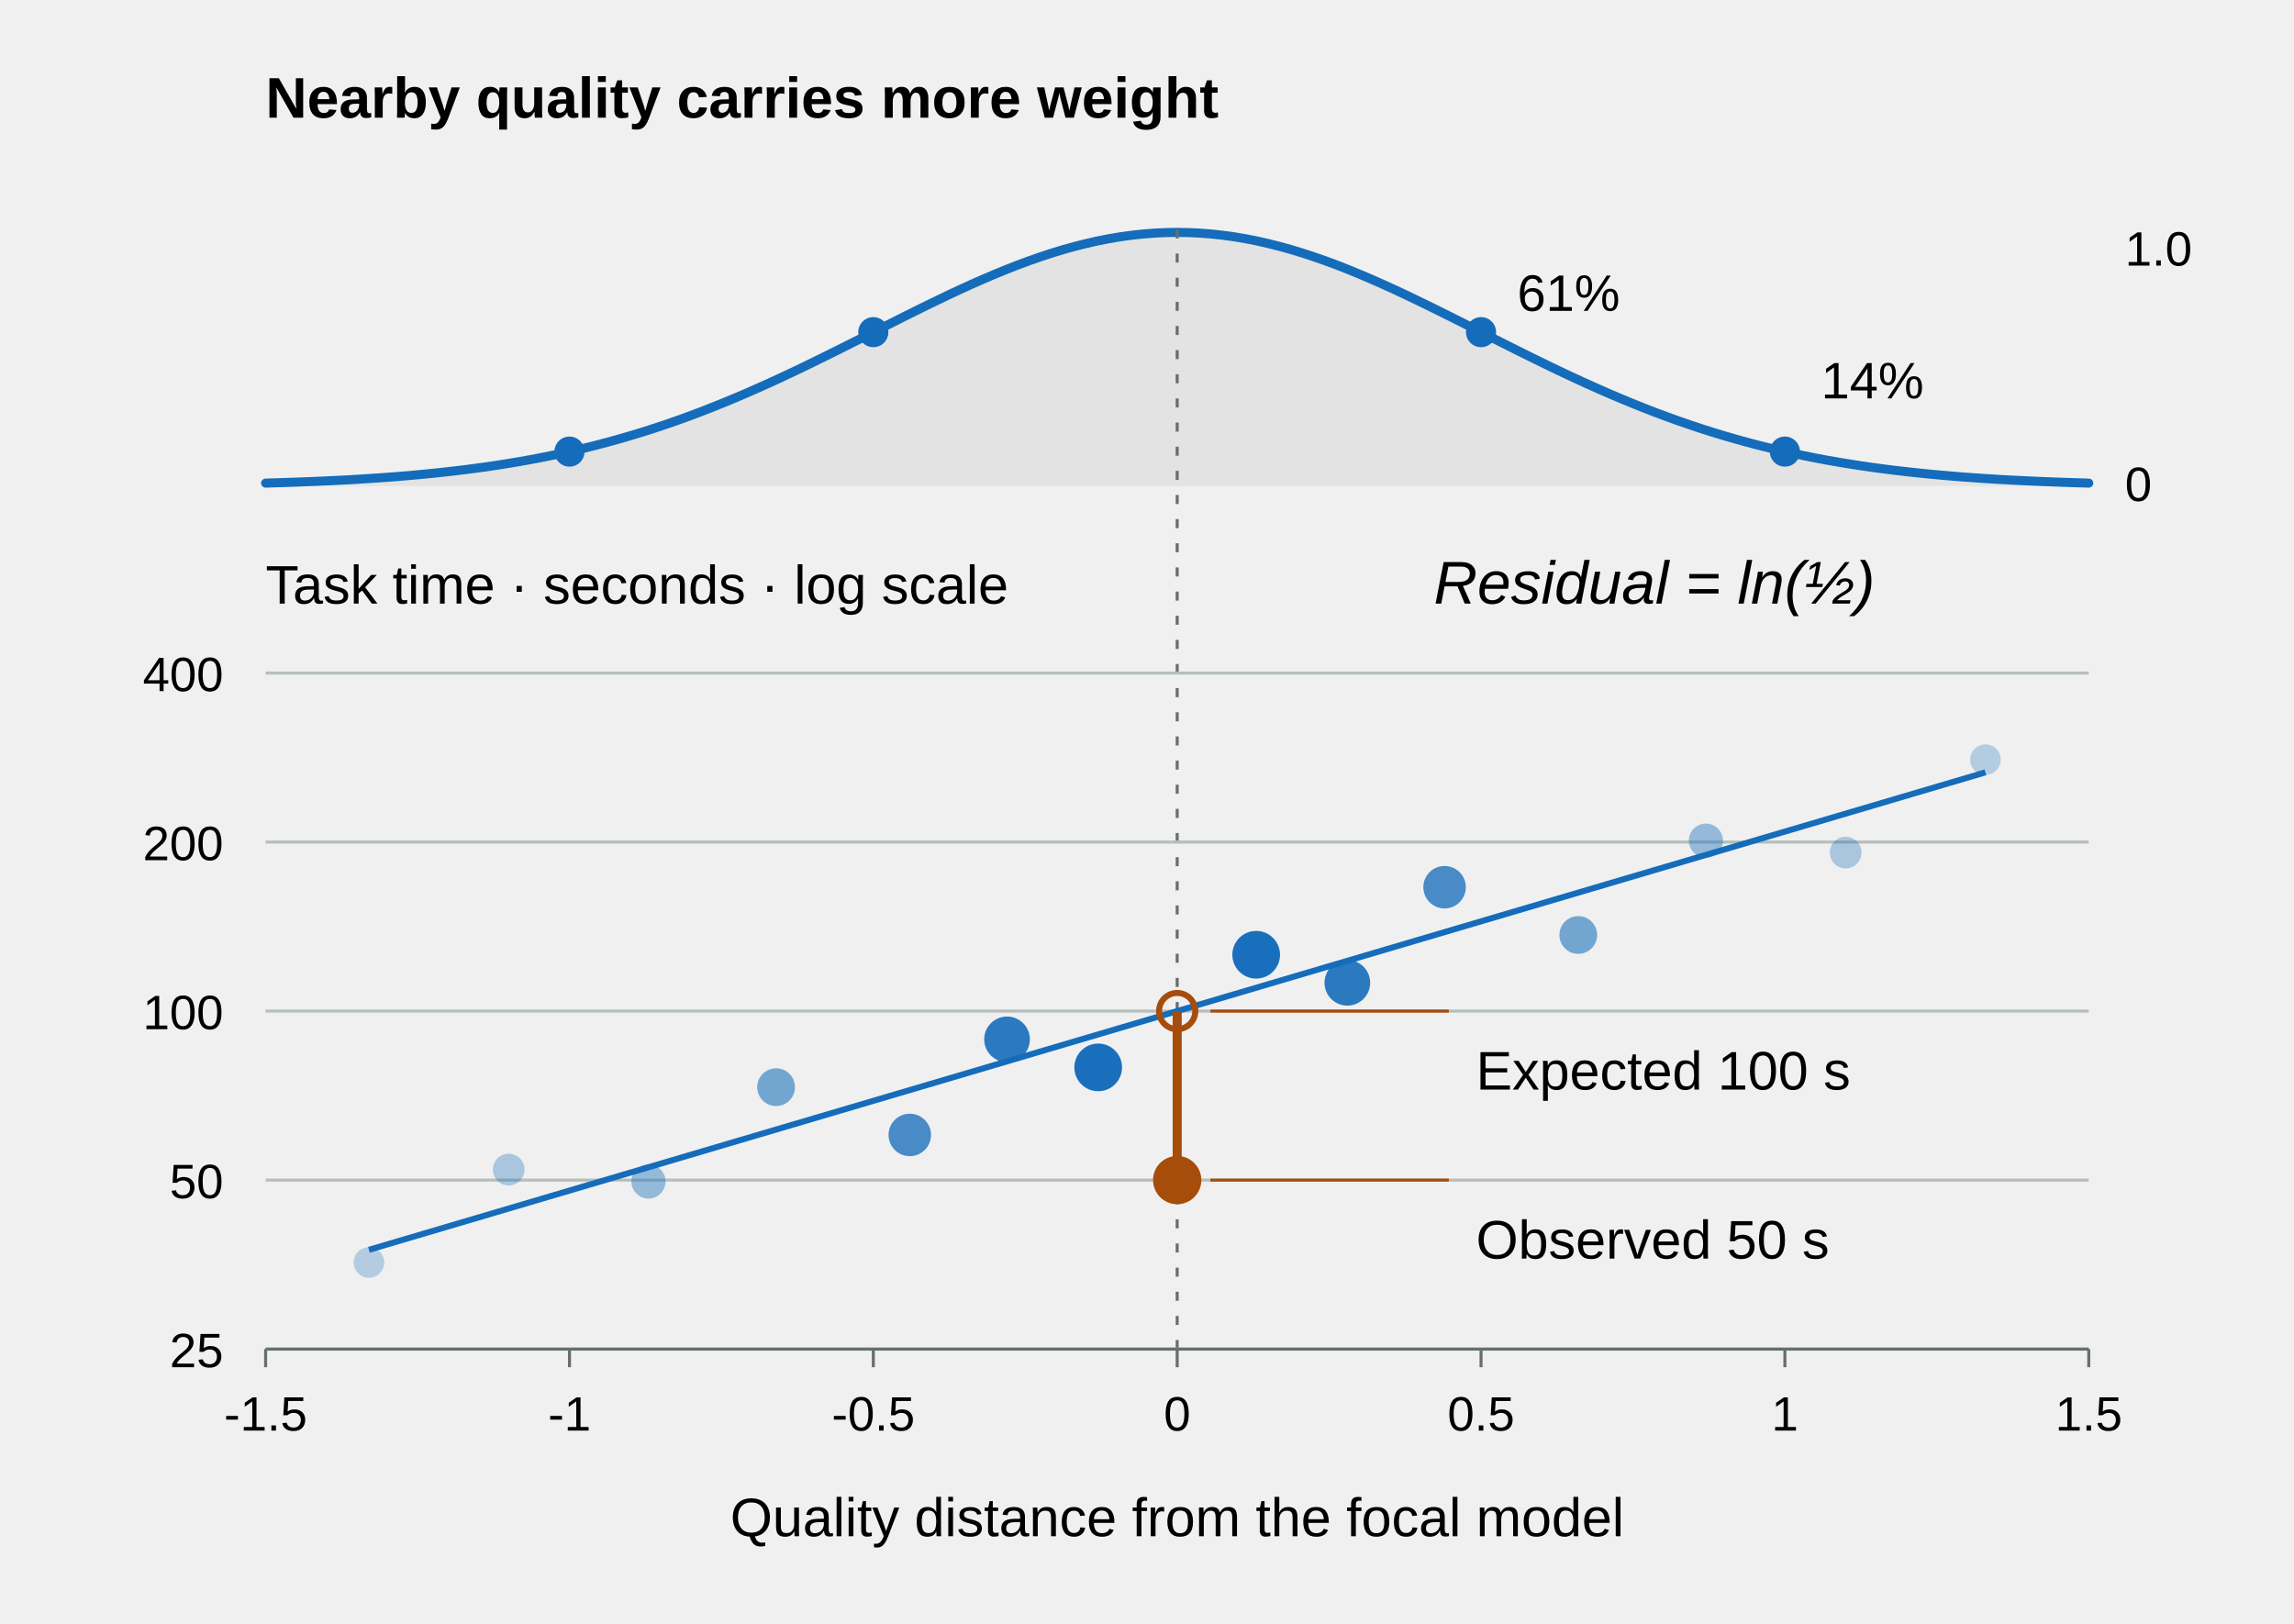
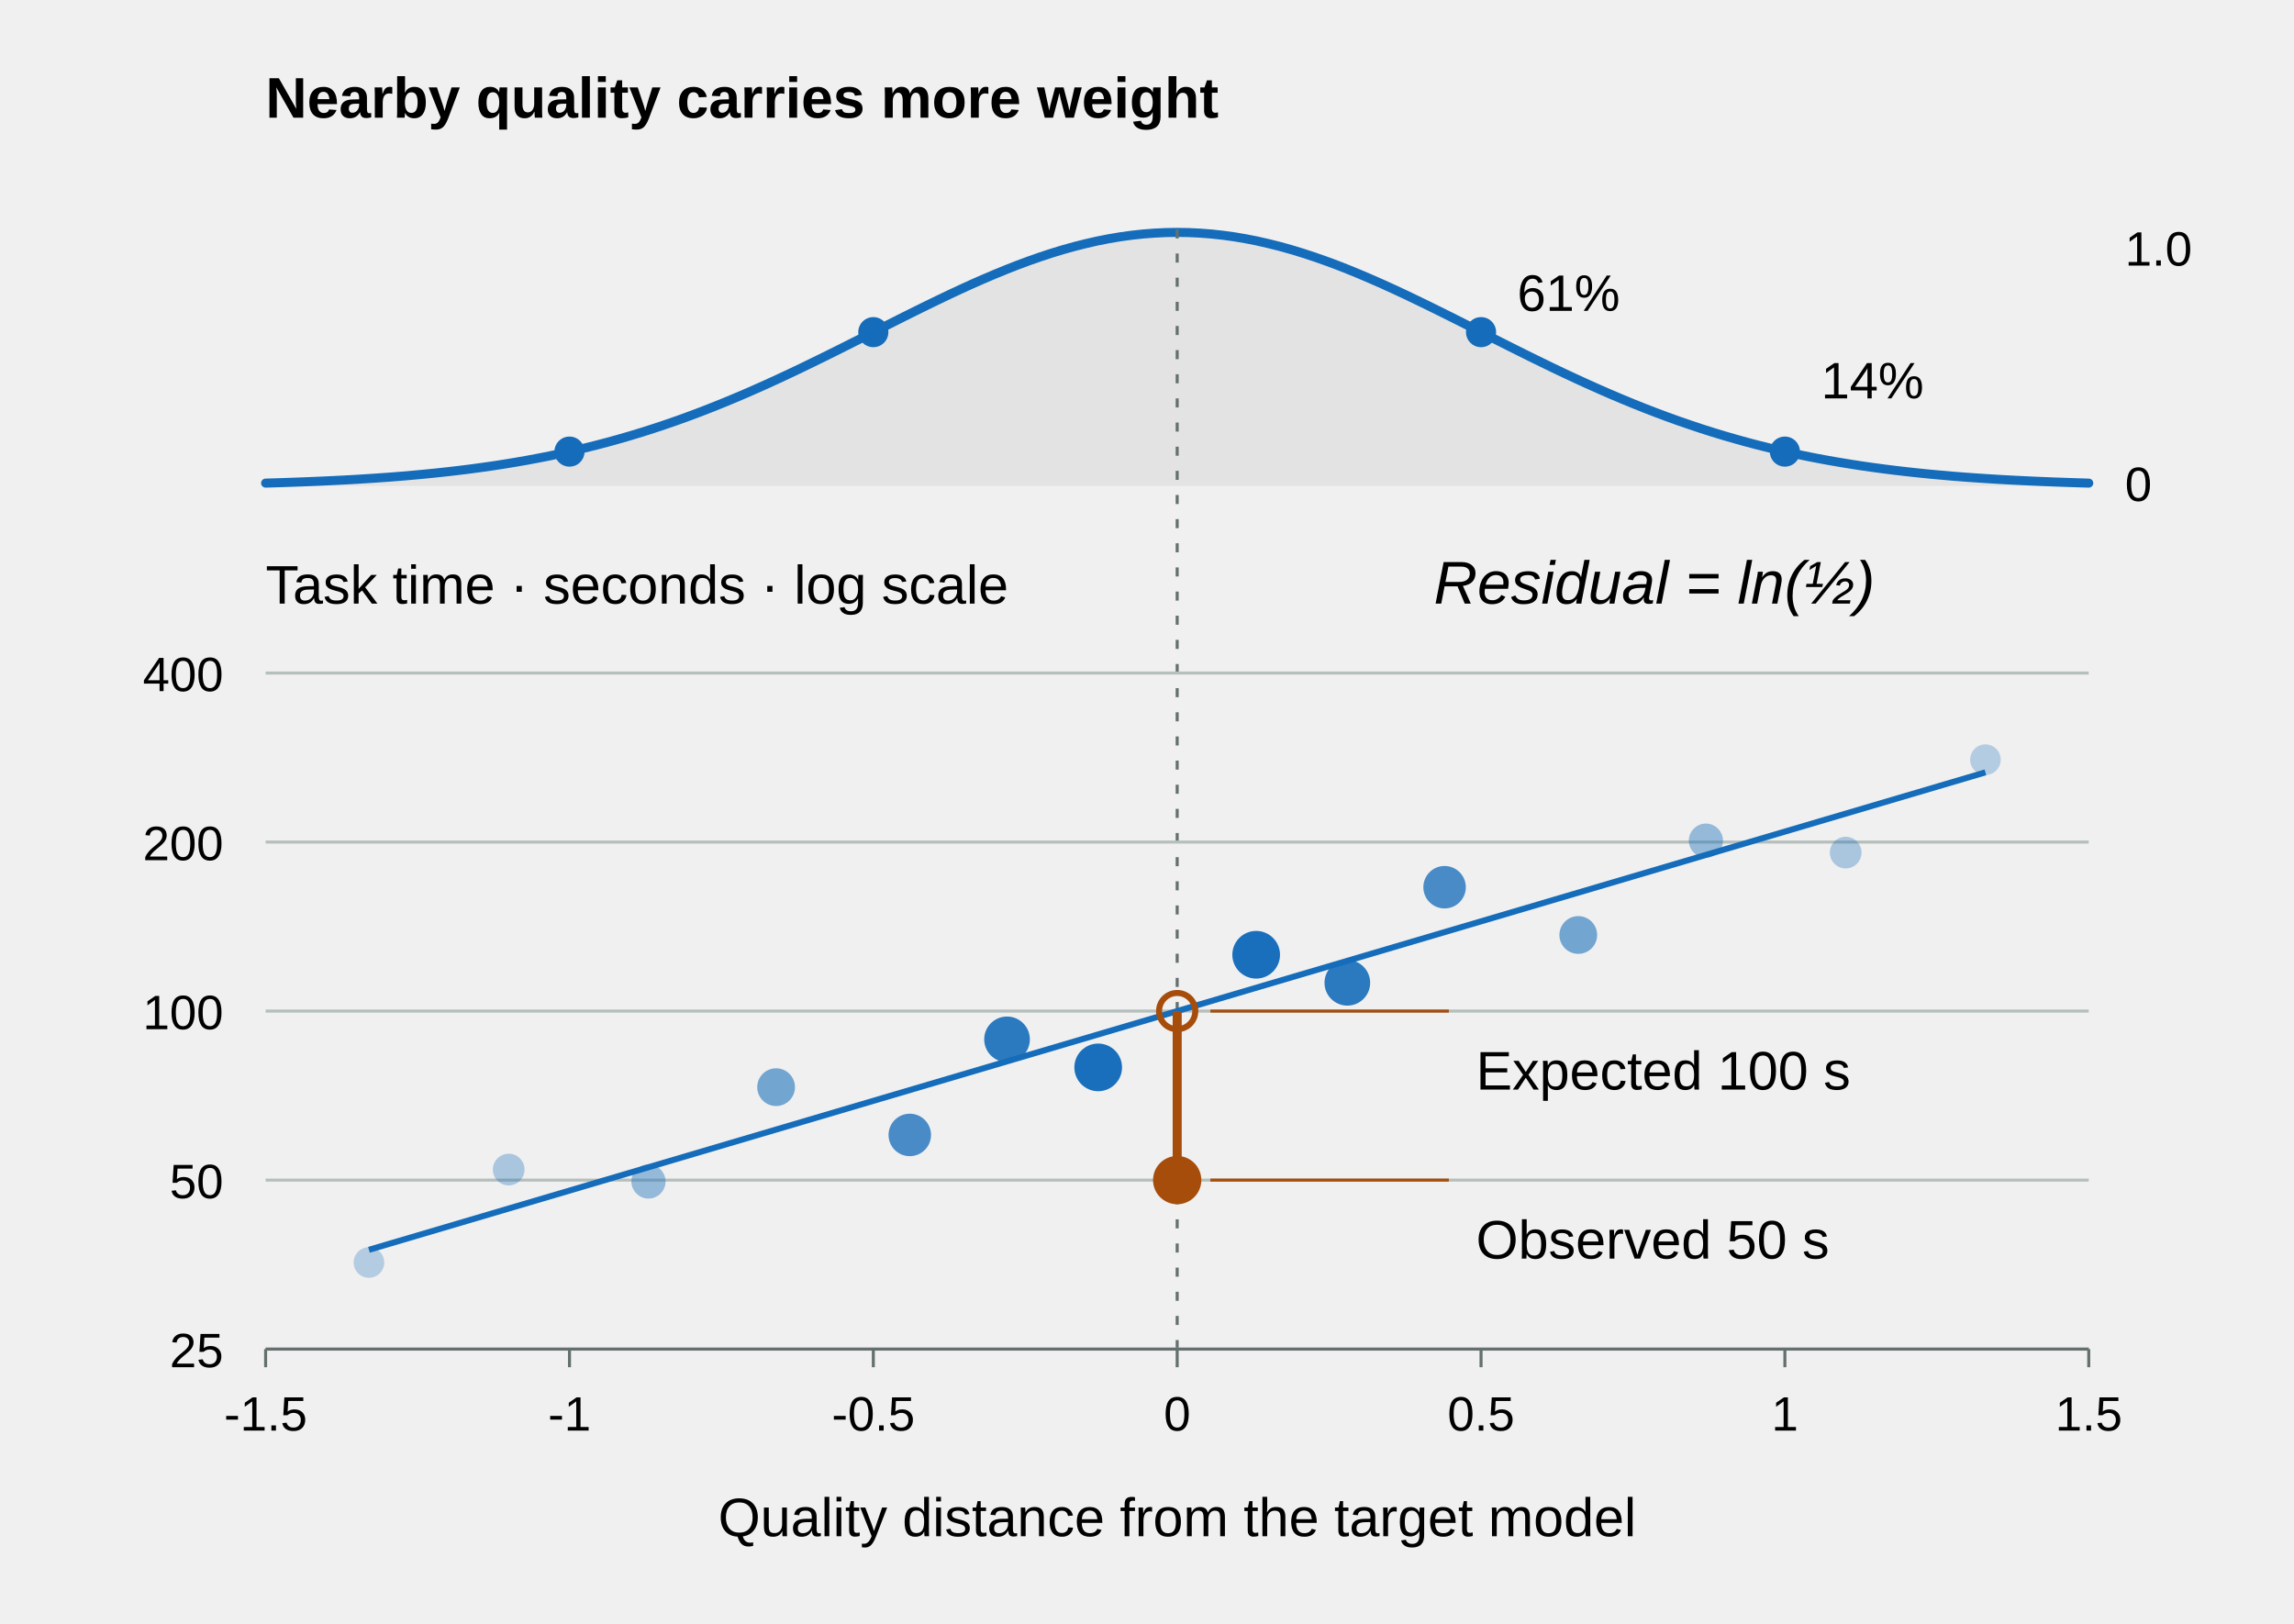
<svg xmlns="http://www.w3.org/2000/svg" viewBox="0 0 760 538" role="img" aria-labelledby="title desc">
  <style>
text { font-family:"Avenir Next","Segoe UI",Arial,sans-serif; }
@media (prefers-color-scheme:dark) {
text { fill:#ffffff; }
[fill="#63706e"] { fill:#a6b2ae; } [stroke="#63706e"] { stroke:#a6b2ae; }
[fill="#b5bfbc"] { fill:#3c4846; } [stroke="#b5bfbc"] { stroke:#3c4846; }
[fill="#146cba"] { fill:#85bfff; } [stroke="#146cba"] { stroke:#85bfff; }
[fill="#a64d0c"] { fill:#ffbc7d; } [stroke="#a64d0c"] { stroke:#ffbc7d; }
}
</style>
  <text x="88" y="39" font-size="19" fill="#000000" text-anchor="start" font-weight="600">Nearby quality carries more weight</text>
  <path d="M88 160.07 L91.78 159.96 L95.55 159.83 L99.32 159.7 L103.1 159.55 L106.88 159.39 L110.65 159.21 L114.43 159.02 L118.2 158.81 L121.97 158.57 L125.75 158.32 L129.53 158.05 L133.3 157.75 L137.07 157.42 L140.85 157.07 L144.63 156.69 L148.4 156.28 L152.18 155.84 L155.95 155.37 L159.72 154.86 L163.5 154.32 L167.28 153.73 L171.05 153.11 L174.82 152.45 L178.6 151.74 L182.38 150.99 L186.15 150.19 L189.93 149.34 L193.7 148.45 L197.47 147.51 L201.25 146.52 L205.03 145.47 L208.8 144.38 L212.58 143.23 L216.35 142.03 L220.13 140.77 L223.9 139.47 L227.67 138.11 L231.45 136.7 L235.22 135.24 L239 133.73 L242.78 132.17 L246.55 130.57 L250.32 128.92 L254.1 127.23 L257.88 125.5 L261.65 123.74 L265.43 121.94 L269.2 120.11 L272.98 118.26 L276.75 116.39 L280.52 114.5 L284.3 112.6 L288.07 110.69 L291.85 108.78 L295.63 106.87 L299.4 104.97 L303.18 103.09 L306.95 101.23 L310.73 99.4 L314.5 97.59 L318.28 95.83 L322.05 94.11 L325.82 92.45 L329.6 90.84 L333.38 89.29 L337.15 87.81 L340.93 86.41 L344.7 85.09 L348.47 83.85 L352.25 82.7 L356.03 81.65 L359.8 80.7 L363.57 79.84 L367.35 79.1 L371.13 78.46 L374.9 77.94 L378.68 77.53 L382.45 77.24 L386.22 77.06 L390 77 L393.77 77.06 L397.55 77.24 L401.32 77.53 L405.1 77.94 L408.88 78.46 L412.65 79.1 L416.43 79.84 L420.2 80.7 L423.98 81.65 L427.75 82.7 L431.52 83.85 L435.3 85.09 L439.07 86.41 L442.85 87.81 L446.63 89.29 L450.4 90.84 L454.18 92.45 L457.95 94.11 L461.73 95.83 L465.5 97.59 L469.27 99.4 L473.05 101.23 L476.82 103.09 L480.6 104.97 L484.38 106.87 L488.15 108.78 L491.93 110.69 L495.7 112.6 L499.48 114.5 L503.25 116.39 L507.02 118.26 L510.8 120.11 L514.57 121.94 L518.35 123.74 L522.13 125.5 L525.9 127.23 L529.68 128.92 L533.45 130.57 L537.23 132.17 L541 133.73 L544.77 135.24 L548.55 136.7 L552.32 138.11 L556.1 139.47 L559.88 140.77 L563.65 142.03 L567.43 143.23 L571.2 144.38 L574.98 145.47 L578.75 146.52 L582.52 147.51 L586.3 148.45 L590.07 149.34 L593.85 150.19 L597.63 150.99 L601.4 151.74 L605.18 152.45 L608.95 153.11 L612.73 153.73 L616.5 154.32 L620.27 154.86 L624.05 155.37 L627.82 155.84 L631.6 156.28 L635.38 156.69 L639.15 157.07 L642.93 157.42 L646.7 157.75 L650.48 158.05 L654.25 158.32 L658.02 158.57 L661.8 158.81 L665.57 159.02 L669.35 159.21 L673.13 159.39 L676.9 159.55 L680.68 159.7 L684.45 159.83 L688.23 159.96 L692 160.07 L692 161 L88 161 Z" fill="#808080" fill-opacity="0.12" stroke="none" stroke-width="3" stroke-linejoin="round" stroke-linecap="round" opacity="1" />
  <path d="M88 160.07 L91.78 159.96 L95.55 159.83 L99.32 159.7 L103.1 159.55 L106.88 159.39 L110.65 159.21 L114.43 159.02 L118.2 158.81 L121.97 158.57 L125.75 158.32 L129.53 158.05 L133.3 157.75 L137.07 157.42 L140.85 157.07 L144.63 156.69 L148.4 156.28 L152.18 155.84 L155.95 155.37 L159.72 154.86 L163.5 154.32 L167.28 153.73 L171.05 153.11 L174.82 152.45 L178.6 151.74 L182.38 150.99 L186.15 150.19 L189.93 149.34 L193.7 148.45 L197.47 147.51 L201.25 146.52 L205.03 145.47 L208.8 144.38 L212.58 143.23 L216.35 142.03 L220.13 140.77 L223.9 139.47 L227.67 138.11 L231.45 136.7 L235.22 135.24 L239 133.73 L242.78 132.17 L246.55 130.57 L250.32 128.92 L254.1 127.23 L257.88 125.5 L261.65 123.74 L265.43 121.94 L269.2 120.11 L272.98 118.26 L276.75 116.39 L280.52 114.5 L284.3 112.6 L288.07 110.69 L291.85 108.78 L295.63 106.87 L299.4 104.97 L303.18 103.09 L306.95 101.23 L310.73 99.4 L314.5 97.59 L318.28 95.83 L322.05 94.11 L325.82 92.45 L329.6 90.84 L333.38 89.29 L337.15 87.81 L340.93 86.41 L344.7 85.09 L348.47 83.85 L352.25 82.7 L356.03 81.65 L359.8 80.7 L363.57 79.84 L367.35 79.1 L371.13 78.46 L374.9 77.94 L378.68 77.53 L382.45 77.24 L386.22 77.06 L390 77 L393.77 77.06 L397.55 77.24 L401.32 77.53 L405.1 77.94 L408.88 78.46 L412.65 79.1 L416.43 79.84 L420.2 80.7 L423.98 81.65 L427.75 82.7 L431.52 83.85 L435.3 85.09 L439.07 86.41 L442.85 87.81 L446.63 89.29 L450.4 90.84 L454.18 92.45 L457.95 94.11 L461.73 95.83 L465.5 97.59 L469.27 99.4 L473.05 101.23 L476.82 103.09 L480.6 104.97 L484.38 106.87 L488.15 108.78 L491.93 110.69 L495.7 112.6 L499.48 114.5 L503.25 116.39 L507.02 118.26 L510.8 120.11 L514.57 121.94 L518.35 123.74 L522.13 125.5 L525.9 127.23 L529.68 128.92 L533.45 130.57 L537.23 132.17 L541 133.73 L544.77 135.24 L548.55 136.7 L552.32 138.11 L556.1 139.47 L559.88 140.77 L563.65 142.03 L567.43 143.23 L571.2 144.38 L574.98 145.47 L578.75 146.52 L582.52 147.51 L586.3 148.45 L590.07 149.34 L593.85 150.19 L597.63 150.99 L601.4 151.74 L605.18 152.45 L608.95 153.11 L612.73 153.73 L616.5 154.32 L620.27 154.86 L624.05 155.37 L627.82 155.84 L631.6 156.28 L635.38 156.69 L639.15 157.07 L642.93 157.42 L646.7 157.75 L650.48 158.05 L654.25 158.32 L658.02 158.57 L661.8 158.81 L665.57 159.02 L669.35 159.21 L673.13 159.39 L676.9 159.55 L680.68 159.7 L684.45 159.83 L688.23 159.96 L692 160.07" fill="none" stroke="#146cba" stroke-width="3" stroke-linejoin="round" stroke-linecap="round" opacity="1" />
  <text x="704" y="88" font-size="16" fill="#000000" text-anchor="start" font-weight="400">1.0</text>
  <text x="704" y="166" font-size="16" fill="#000000" text-anchor="start" font-weight="400">0</text>
  <line x1="390" y1="76" x2="390" y2="447" stroke="#63706e" stroke-width="1" stroke-dasharray="3 5" />
  <text x="502.67" y="103" font-size="17" fill="#000000" text-anchor="start" font-weight="400">61%</text>
  <text x="603.33" y="132" font-size="17" fill="#000000" text-anchor="start" font-weight="400">14%</text>
  <circle cx="188.67" cy="149.63" r="4" fill="#146cba" stroke="#146cba" stroke-width="2" opacity="1" />
  <circle cx="289.33" cy="110.05" r="4" fill="#146cba" stroke="#146cba" stroke-width="2" opacity="1" />
  <circle cx="490.67" cy="110.05" r="4" fill="#146cba" stroke="#146cba" stroke-width="2" opacity="1" />
  <circle cx="591.33" cy="149.63" r="4" fill="#146cba" stroke="#146cba" stroke-width="2" opacity="1" />
  <line x1="88" y1="447" x2="692" y2="447" stroke="#b5bfbc" stroke-width="1" />
  <text x="74" y="453" font-size="16" fill="#000000" text-anchor="end" font-weight="400">25</text>
  <line x1="88" y1="391" x2="692" y2="391" stroke="#b5bfbc" stroke-width="1" />
  <text x="74" y="397" font-size="16" fill="#000000" text-anchor="end" font-weight="400">50</text>
  <line x1="88" y1="335" x2="692" y2="335" stroke="#b5bfbc" stroke-width="1" />
  <text x="74" y="341" font-size="16" fill="#000000" text-anchor="end" font-weight="400">100</text>
  <line x1="88" y1="279" x2="692" y2="279" stroke="#b5bfbc" stroke-width="1" />
  <text x="74" y="285" font-size="16" fill="#000000" text-anchor="end" font-weight="400">200</text>
  <line x1="88" y1="223" x2="692" y2="223" stroke="#b5bfbc" stroke-width="1" />
  <text x="74" y="229" font-size="16" fill="#000000" text-anchor="end" font-weight="400">400</text>
  <line x1="88" y1="447" x2="88" y2="453" stroke="#63706e" stroke-width="1" />
  <text x="88" y="474" font-size="16" fill="#000000" text-anchor="middle" font-weight="400">-1.5</text>
  <line x1="188.67" y1="447" x2="188.67" y2="453" stroke="#63706e" stroke-width="1" />
  <text x="188.67" y="474" font-size="16" fill="#000000" text-anchor="middle" font-weight="400">-1</text>
  <line x1="289.33" y1="447" x2="289.33" y2="453" stroke="#63706e" stroke-width="1" />
  <text x="289.33" y="474" font-size="16" fill="#000000" text-anchor="middle" font-weight="400">-0.5</text>
  <line x1="390" y1="447" x2="390" y2="453" stroke="#63706e" stroke-width="1" />
  <text x="390" y="474" font-size="16" fill="#000000" text-anchor="middle" font-weight="400">0</text>
  <line x1="490.67" y1="447" x2="490.67" y2="453" stroke="#63706e" stroke-width="1" />
  <text x="490.67" y="474" font-size="16" fill="#000000" text-anchor="middle" font-weight="400">0.5</text>
  <line x1="591.33" y1="447" x2="591.33" y2="453" stroke="#63706e" stroke-width="1" />
  <text x="591.33" y="474" font-size="16" fill="#000000" text-anchor="middle" font-weight="400">1</text>
  <line x1="692" y1="447" x2="692" y2="453" stroke="#63706e" stroke-width="1" />
  <text x="692" y="474" font-size="16" fill="#000000" text-anchor="middle" font-weight="400">1.5</text>
  <line x1="88" y1="447" x2="692" y2="447" stroke="#63706e" stroke-width="1" />
  <text x="88" y="200" font-size="18" fill="#000000" text-anchor="start" font-weight="400">Task time · seconds · log scale</text>
-   <text x="390" y="509" font-size="18" fill="#000000" text-anchor="middle" font-weight="400">Quality distance from the focal model</text>
+   <text x="390" y="509" font-size="18" fill="#000000" text-anchor="middle" font-weight="400">Quality distance from the target model</text>
  <circle cx="416.17" cy="316.34" r="6.9" fill="#146cba" stroke="#146cba" stroke-width="2" opacity="0.975" />
  <circle cx="363.83" cy="353.66" r="6.9" fill="#146cba" stroke="#146cba" stroke-width="2" opacity="0.975" />
  <circle cx="446.37" cy="325.63" r="6.565" fill="#146cba" stroke="#146cba" stroke-width="2" opacity="0.891" />
  <circle cx="333.63" cy="344.37" r="6.565" fill="#146cba" stroke="#146cba" stroke-width="2" opacity="0.891" />
  <circle cx="478.59" cy="293.96" r="6.037" fill="#146cba" stroke="#146cba" stroke-width="2" opacity="0.759" />
  <circle cx="301.41" cy="376.04" r="6.037" fill="#146cba" stroke="#146cba" stroke-width="2" opacity="0.759" />
  <circle cx="522.88" cy="309.79" r="5.255" fill="#146cba" stroke="#146cba" stroke-width="2" opacity="0.564" />
  <circle cx="257.12" cy="360.21" r="5.255" fill="#146cba" stroke="#146cba" stroke-width="2" opacity="0.564" />
  <circle cx="565.16" cy="278.53" r="4.66" fill="#146cba" stroke="#146cba" stroke-width="2" opacity="0.415" />
  <circle cx="214.84" cy="391.47" r="4.66" fill="#146cba" stroke="#146cba" stroke-width="2" opacity="0.415" />
  <circle cx="611.47" cy="282.49" r="4.267" fill="#146cba" stroke="#146cba" stroke-width="2" opacity="0.317" />
  <circle cx="168.53" cy="387.51" r="4.267" fill="#146cba" stroke="#146cba" stroke-width="2" opacity="0.317" />
  <circle cx="657.77" cy="251.7" r="4.087" fill="#146cba" stroke="#146cba" stroke-width="2" opacity="0.272" />
  <circle cx="122.23" cy="418.3" r="4.087" fill="#146cba" stroke="#146cba" stroke-width="2" opacity="0.272" />
  <line x1="122.23" y1="414.098" x2="657.77" y2="255.902" stroke="#146cba" stroke-width="2" />
  <line x1="390" y1="335" x2="390" y2="391" stroke="#a64d0c" stroke-width="3" />
  <circle cx="390" cy="335" r="6" fill="none" stroke="#a64d0c" stroke-width="2" opacity="1" />
  <circle cx="390" cy="391" r="7" fill="#a64d0c" stroke="#a64d0c" stroke-width="2" opacity="1" />
  <line x1="401" y1="335" x2="480" y2="335" stroke="#a64d0c" stroke-width="1" />
  <text x="489" y="361" font-size="18" fill="#000000" text-anchor="start" font-weight="400">Expected 100 s</text>
  <line x1="401" y1="391" x2="480" y2="391" stroke="#a64d0c" stroke-width="1" />
  <text x="489" y="417" font-size="18" fill="#000000" text-anchor="start" font-weight="400">Observed 50 s</text>
  <text x="475" y="200" font-size="20" fill="#000000" text-anchor="start" font-weight="400" font-family="Georgia, serif" font-style="italic">Residual = ln(½)</text>
</svg>
